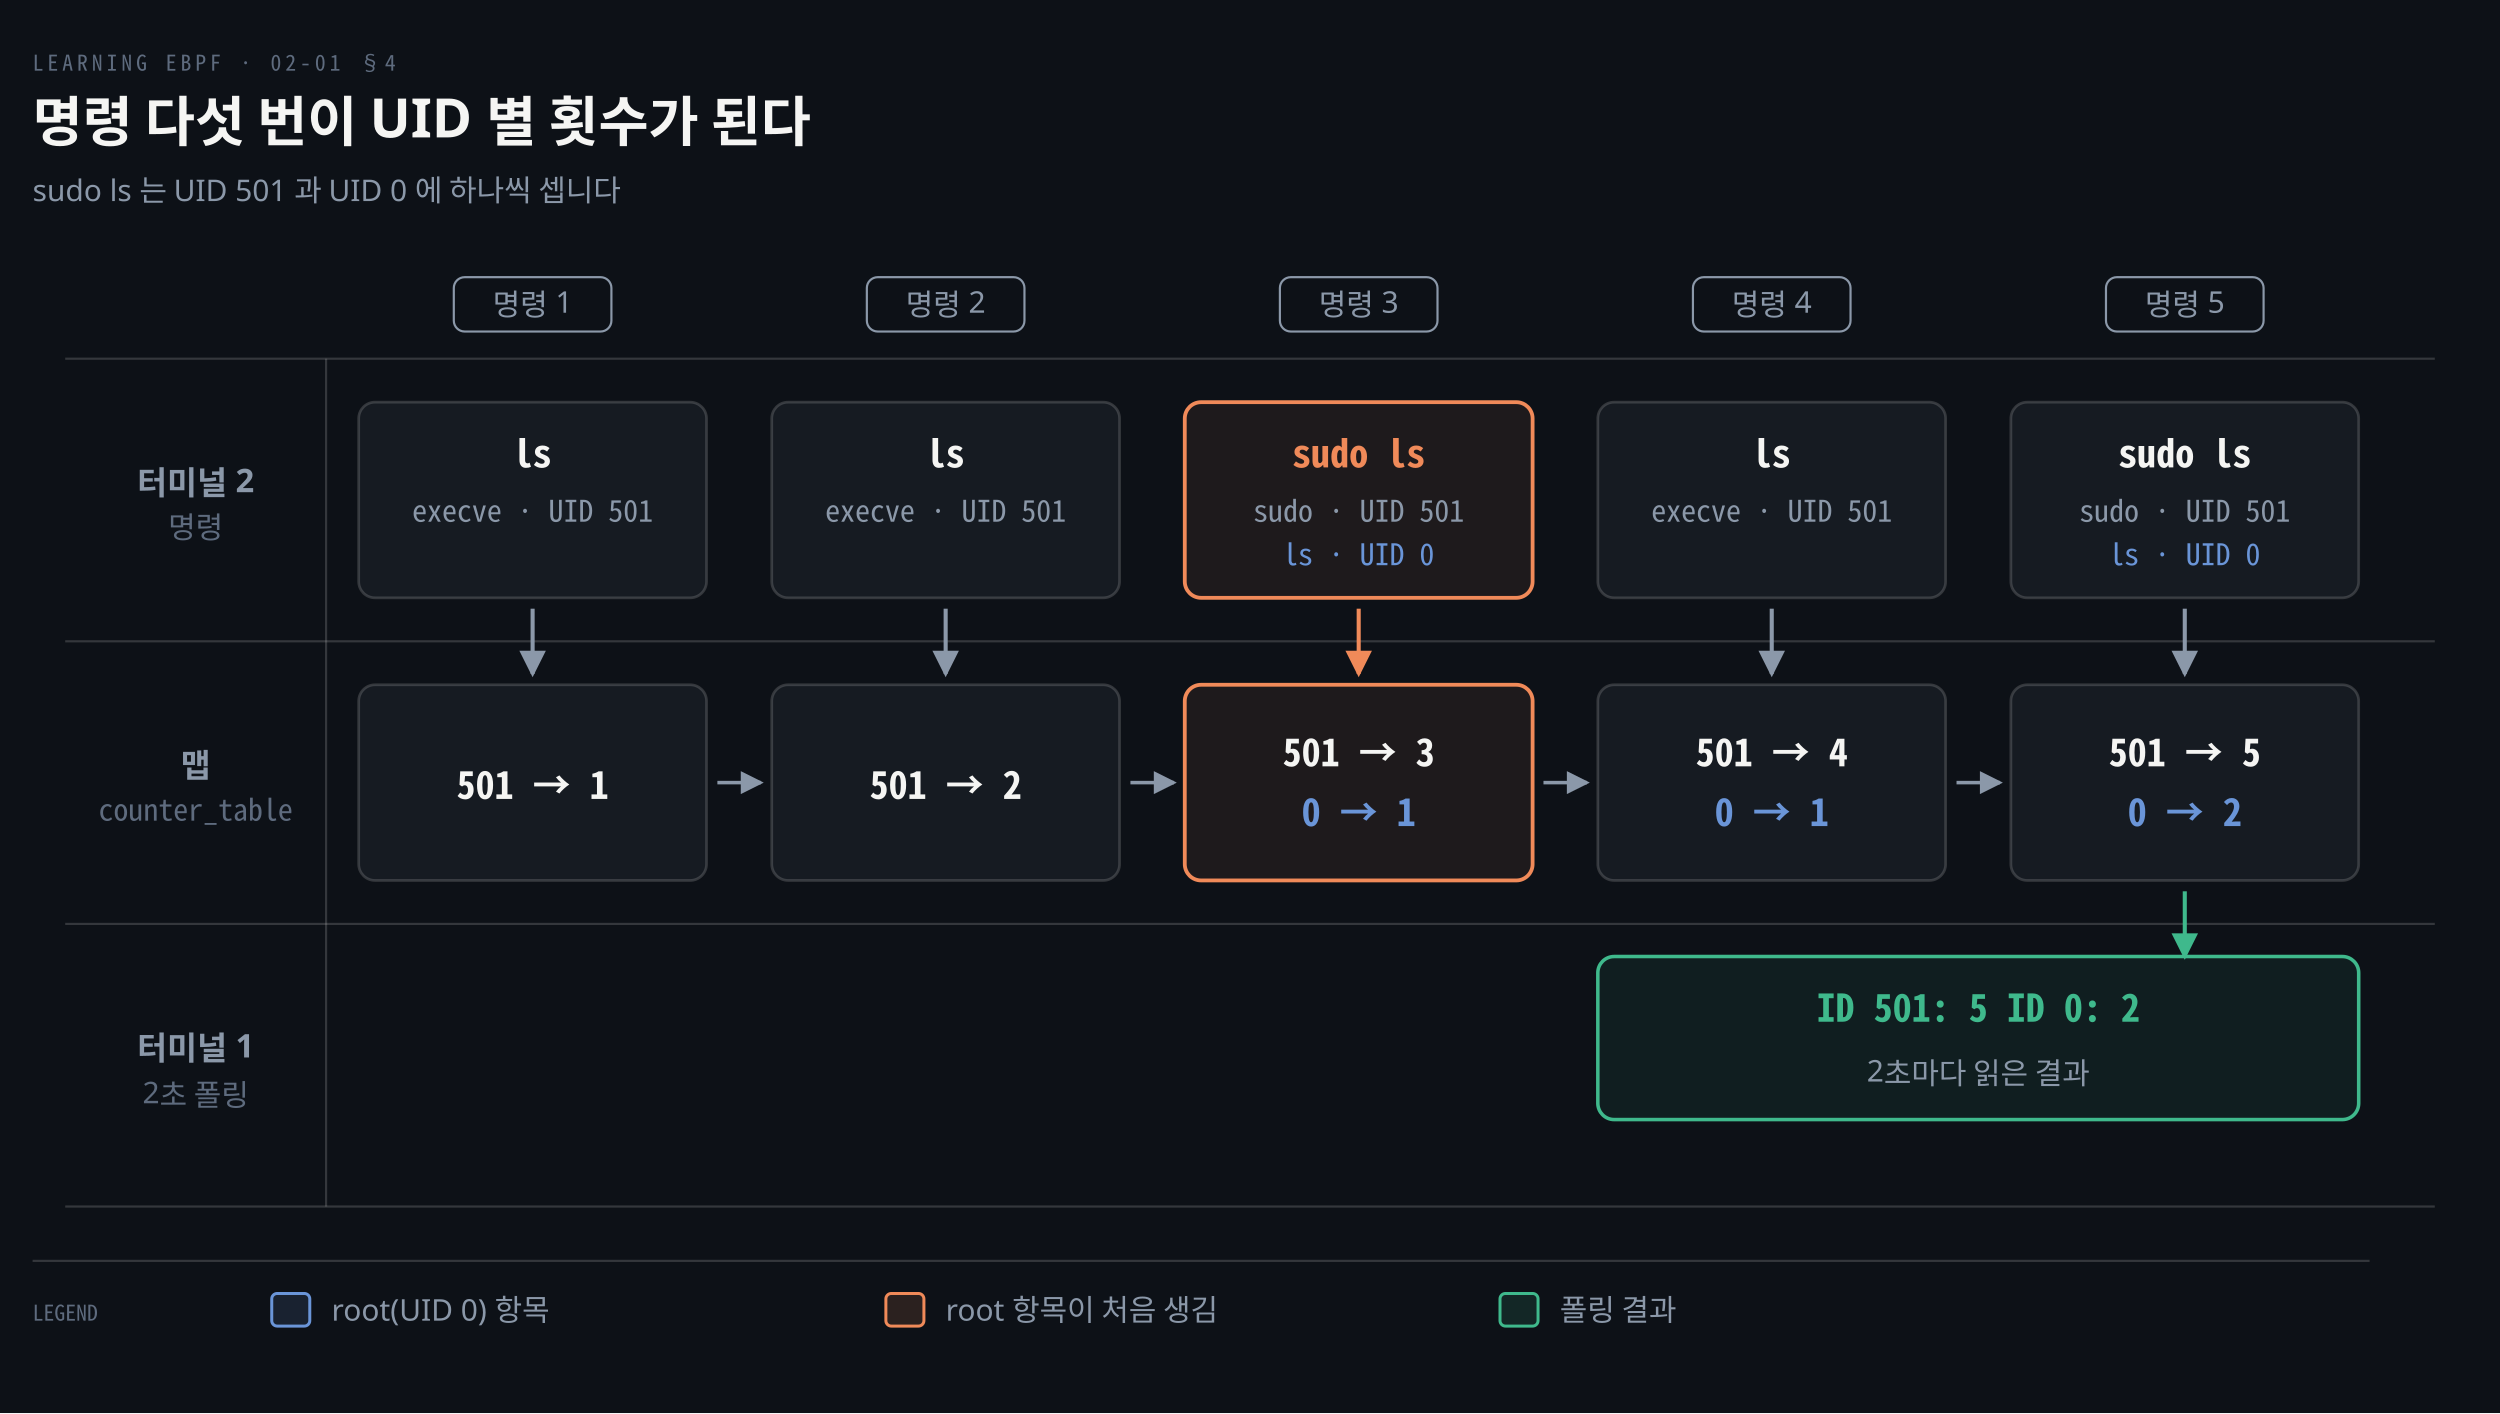
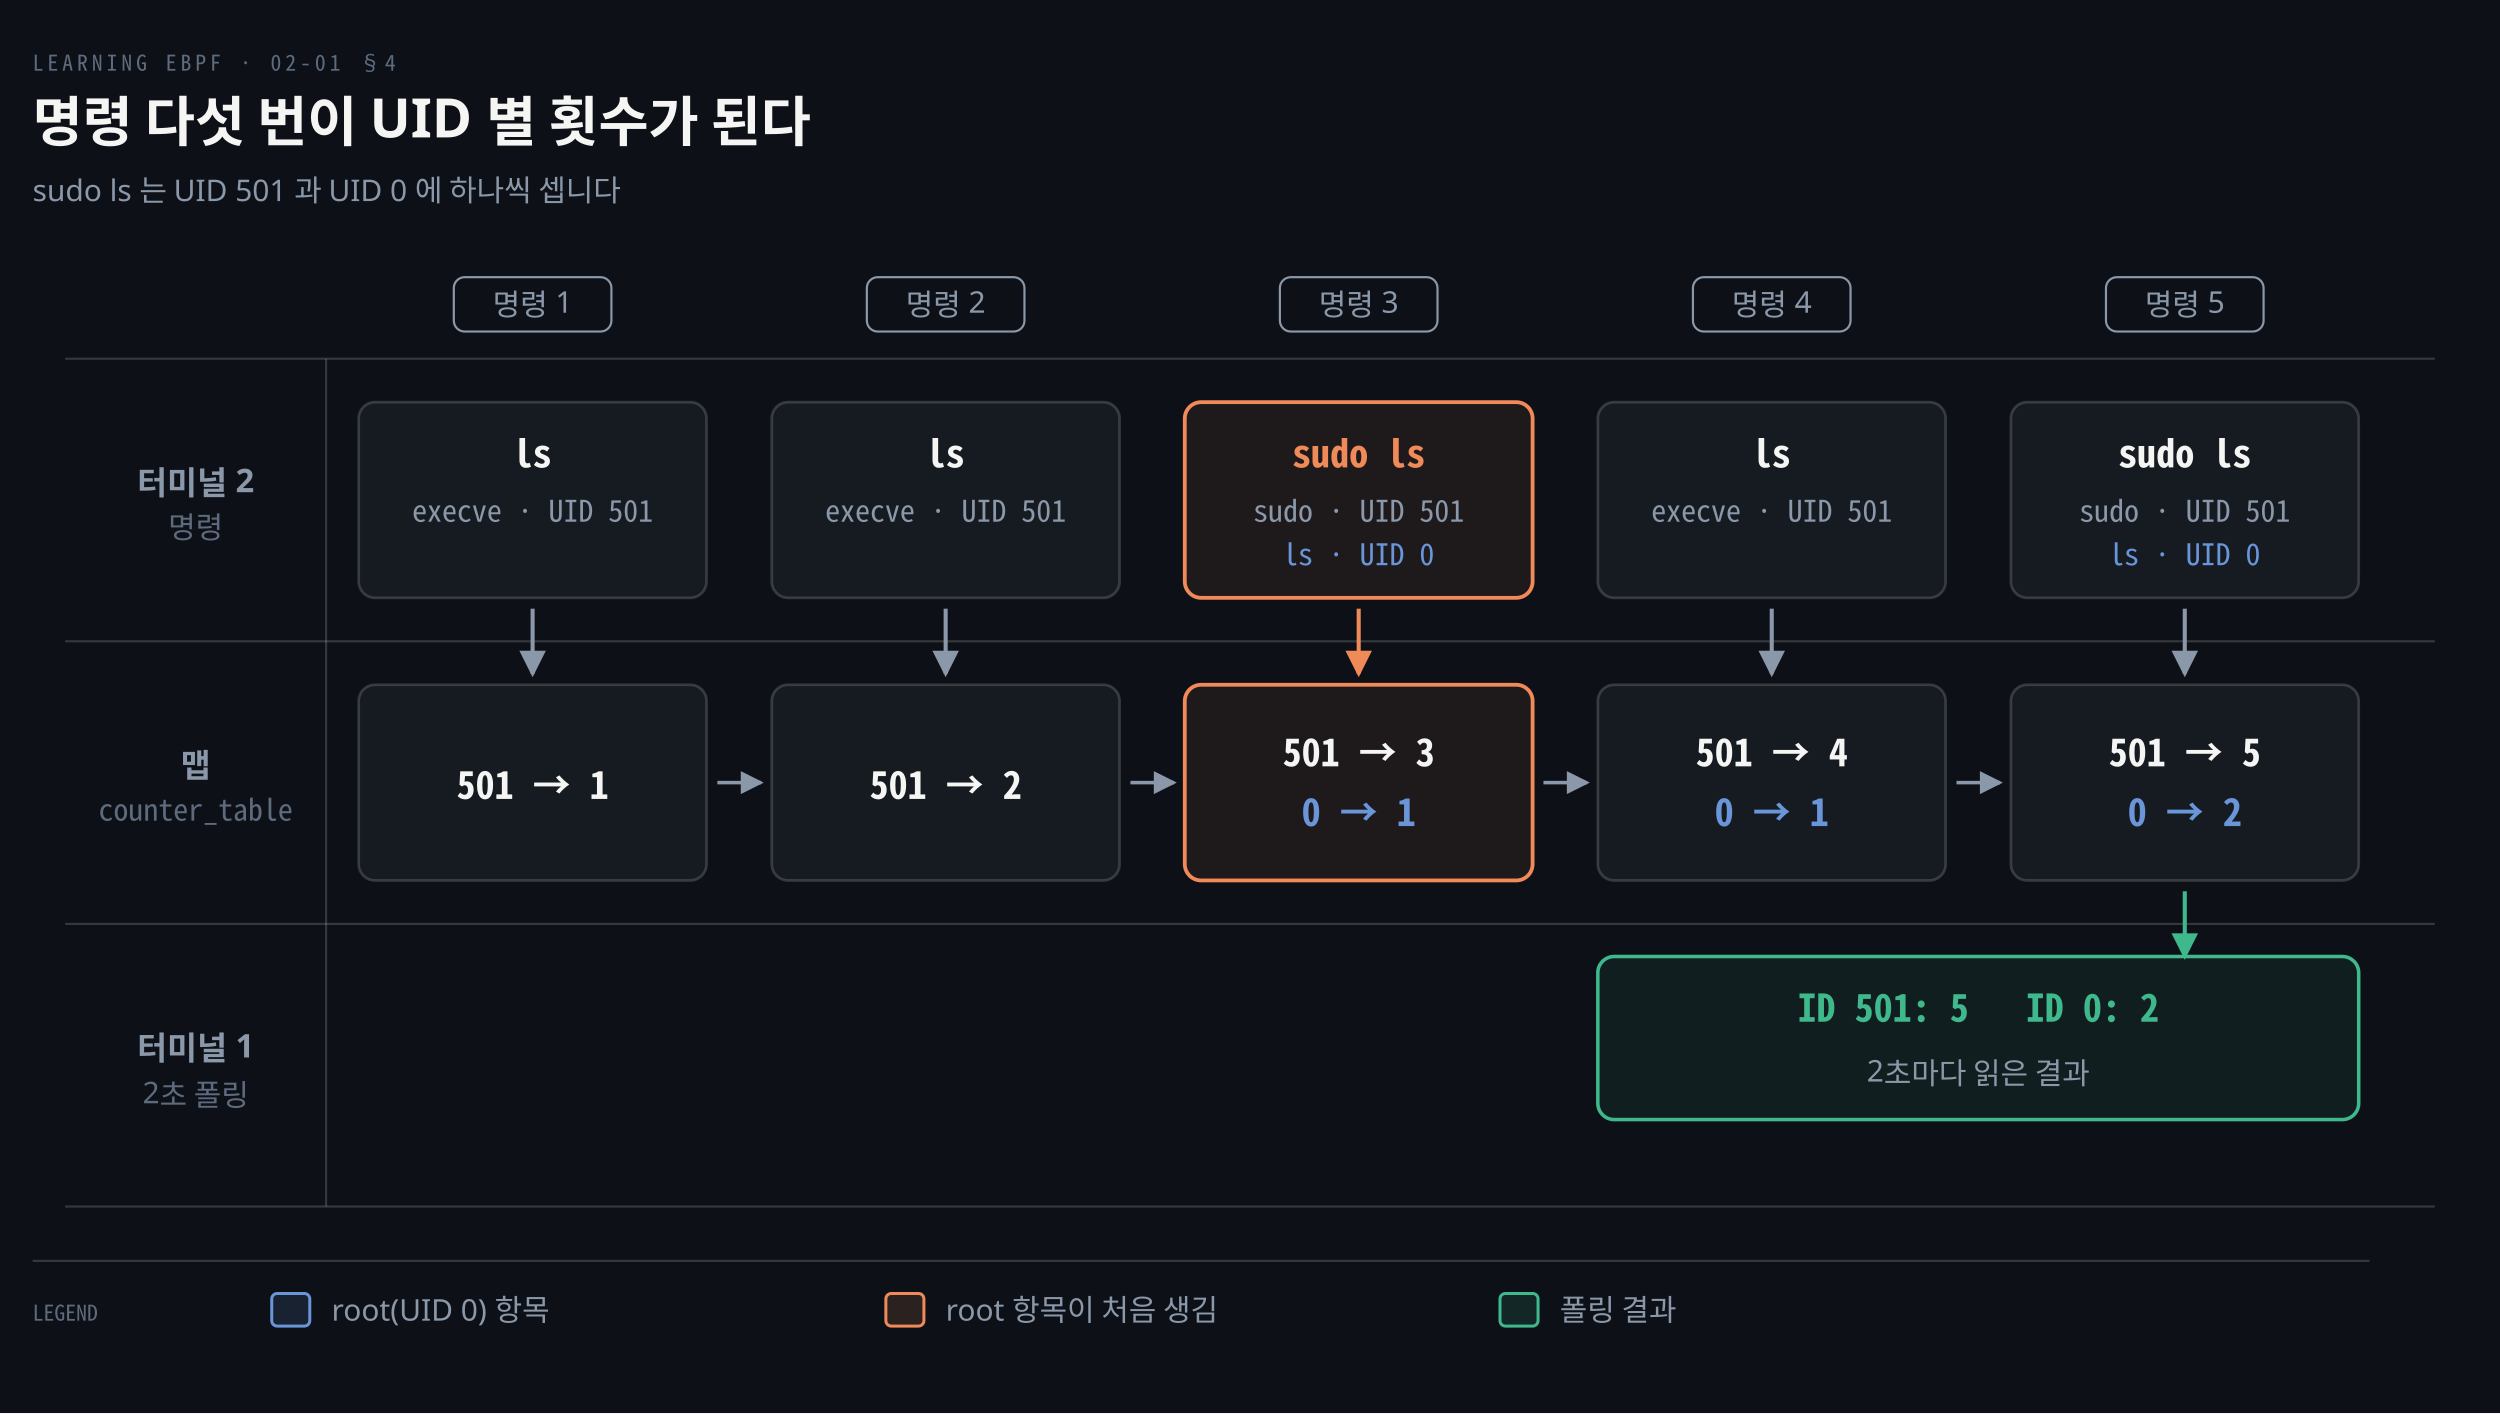
<svg xmlns="http://www.w3.org/2000/svg" viewBox="0 0 920 520" width="100%" role="img" aria-labelledby="dt dd">
  <defs>
    <marker id="ar" viewBox="0 0 8 8" refX="7" refY="4" markerWidth="6.5" markerHeight="6.5" orient="auto">
      <path d="M0 0 L8 4 L0 8 z" fill="#8B98A9" />
    </marker>
    <marker id="ok" viewBox="0 0 8 8" refX="7" refY="4" markerWidth="6.5" markerHeight="6.5" orient="auto">
      <path d="M0 0 L8 4 L0 8 z" fill="#3FB98C" />
    </marker>
    <marker id="warn" viewBox="0 0 8 8" refX="7" refY="4" markerWidth="6.5" markerHeight="6.5" orient="auto">
      <path d="M0 0 L8 4 L0 8 z" fill="#E3B341" />
    </marker>
    <marker id="bad" viewBox="0 0 8 8" refX="7" refY="4" markerWidth="6.5" markerHeight="6.5" orient="auto">
      <path d="M0 0 L8 4 L0 8 z" fill="#F0616D" />
    </marker>
    <marker id="info" viewBox="0 0 8 8" refX="7" refY="4" markerWidth="6.5" markerHeight="6.5" orient="auto">
      <path d="M0 0 L8 4 L0 8 z" fill="#6A95D8" />
    </marker>
    <marker id="acc" viewBox="0 0 8 8" refX="7" refY="4" markerWidth="6.5" markerHeight="6.5" orient="auto">
      <path d="M0 0 L8 4 L0 8 z" fill="#F08A59" />
    </marker>
    <marker id="soft" viewBox="0 0 8 8" refX="7" refY="4" markerWidth="6.5" markerHeight="6.5" orient="auto">
      <path d="M0 0 L8 4 L0 8 z" fill="#5E6B7E" />
    </marker>
  </defs>
  <rect width="920" height="520" fill="#0D1117" />
  <text x="12" y="26" font-family="'Geist Mono','Noto Sans Mono CJK KR',monospace" font-size="8" letter-spacing="0.18em" fill="#5E6B7E">LEARNING EBPF · 02-01 §4</text>
  <text x="12" y="52" font-family="'Geist','Apple SD Gothic Neo','Noto Sans KR','Malgun Gothic',sans-serif" font-size="20" font-weight="600" fill="#F5F5F3">명령 다섯 번이 UID 별 횟수가 된다</text>
  <text x="12" y="74" font-family="'Geist','Apple SD Gothic Neo','Noto Sans KR','Malgun Gothic',sans-serif" font-size="11" fill="#8B98A9">sudo ls 는 UID 501 과 UID 0 에 하나씩 셉니다</text>
  <line x1="24" y1="132" x2="896" y2="132" stroke="rgba(191,192,192,0.22)" stroke-width="0.8" />
  <text x="72.0" y="182.0" text-anchor="middle" font-family="'Geist','Apple SD Gothic Neo','Noto Sans KR','Malgun Gothic',sans-serif" font-size="12" font-weight="600" fill="#8B98A9">터미널 2</text>
  <text x="72.0" y="198.0" text-anchor="middle" font-family="'Geist','Apple SD Gothic Neo','Noto Sans KR','Malgun Gothic',sans-serif" font-size="11" font-weight="400" fill="#5E6B7E">명령</text>
  <line x1="24" y1="236" x2="896" y2="236" stroke="rgba(191,192,192,0.22)" stroke-width="0.8" />
  <text x="72.0" y="286.0" text-anchor="middle" font-family="'Geist','Apple SD Gothic Neo','Noto Sans KR','Malgun Gothic',sans-serif" font-size="12" font-weight="600" fill="#8B98A9">맵</text>
  <text x="72.0" y="302.0" text-anchor="middle" font-family="'Geist Mono','Noto Sans Mono CJK KR',monospace" font-size="11" font-weight="400" fill="#5E6B7E">counter_table</text>
  <line x1="24" y1="340" x2="896" y2="340" stroke="rgba(191,192,192,0.22)" stroke-width="0.8" />
  <text x="72.0" y="390.0" text-anchor="middle" font-family="'Geist','Apple SD Gothic Neo','Noto Sans KR','Malgun Gothic',sans-serif" font-size="12" font-weight="600" fill="#8B98A9">터미널 1</text>
  <text x="72.0" y="406.0" text-anchor="middle" font-family="'Geist','Apple SD Gothic Neo','Noto Sans KR','Malgun Gothic',sans-serif" font-size="11" font-weight="400" fill="#5E6B7E">2초 폴링</text>
  <line x1="24" y1="444" x2="896" y2="444" stroke="rgba(191,192,192,0.22)" stroke-width="0.8" />
  <line x1="120" y1="132" x2="120" y2="444" stroke="rgba(191,192,192,0.22)" stroke-width="0.8" />
  <rect x="167.0" y="102" width="58.0" height="20" rx="4" fill="#0D1117" stroke="#8B98A9" stroke-width="0.8" />
  <text x="196.0" y="116" text-anchor="middle" font-family="'Geist','Apple SD Gothic Neo','Noto Sans KR','Malgun Gothic',sans-serif" font-size="11" font-weight="400" fill="#8B98A9">명령 1</text>
  <rect x="319.0" y="102" width="58.0" height="20" rx="4" fill="#0D1117" stroke="#8B98A9" stroke-width="0.8" />
  <text x="348.0" y="116" text-anchor="middle" font-family="'Geist','Apple SD Gothic Neo','Noto Sans KR','Malgun Gothic',sans-serif" font-size="11" font-weight="400" fill="#8B98A9">명령 2</text>
  <rect x="471.0" y="102" width="58.0" height="20" rx="4" fill="#0D1117" stroke="#8B98A9" stroke-width="0.8" />
  <text x="500.0" y="116" text-anchor="middle" font-family="'Geist','Apple SD Gothic Neo','Noto Sans KR','Malgun Gothic',sans-serif" font-size="11" font-weight="400" fill="#8B98A9">명령 3</text>
  <rect x="623.0" y="102" width="58.0" height="20" rx="4" fill="#0D1117" stroke="#8B98A9" stroke-width="0.8" />
  <text x="652.0" y="116" text-anchor="middle" font-family="'Geist','Apple SD Gothic Neo','Noto Sans KR','Malgun Gothic',sans-serif" font-size="11" font-weight="400" fill="#8B98A9">명령 4</text>
  <rect x="775.0" y="102" width="58.0" height="20" rx="4" fill="#0D1117" stroke="#8B98A9" stroke-width="0.8" />
  <text x="804.0" y="116" text-anchor="middle" font-family="'Geist','Apple SD Gothic Neo','Noto Sans KR','Malgun Gothic',sans-serif" font-size="11" font-weight="400" fill="#8B98A9">명령 5</text>
  <path d="M 196.0 224 L 196.0 248" fill="none" stroke="#8B98A9" stroke-width="1.5" marker-end="url(#ar)" />
  <path d="M 348.0 224 L 348.0 248" fill="none" stroke="#8B98A9" stroke-width="1.5" marker-end="url(#ar)" />
  <path d="M 500.0 224 L 500.0 248" fill="none" stroke="#F08A59" stroke-width="1.5" marker-end="url(#acc)" />
  <path d="M 652.0 224 L 652.0 248" fill="none" stroke="#8B98A9" stroke-width="1.5" marker-end="url(#ar)" />
  <path d="M 804.0 224 L 804.0 248" fill="none" stroke="#8B98A9" stroke-width="1.5" marker-end="url(#ar)" />
  <path d="M 264.0 288.0 L 280.0 288.0" fill="none" stroke="#8B98A9" stroke-width="1.3" marker-end="url(#ar)" />
  <path d="M 416.0 288.0 L 432.0 288.0" fill="none" stroke="#8B98A9" stroke-width="1.3" marker-end="url(#ar)" />
  <path d="M 568.0 288.0 L 584.0 288.0" fill="none" stroke="#8B98A9" stroke-width="1.3" marker-end="url(#ar)" />
  <path d="M 720.0 288.0 L 736.0 288.0" fill="none" stroke="#8B98A9" stroke-width="1.3" marker-end="url(#ar)" />
  <path d="M 804.0 328 L 804.0 352" fill="none" stroke="#3FB98C" stroke-width="1.5" marker-end="url(#ok)" />
  <rect x="132.0" y="148" width="128" height="72" rx="6" fill="#161B22" stroke="rgba(191,192,192,0.22)" stroke-width="1.0" />
  <text x="196.0" y="172" text-anchor="middle" font-family="'Geist Mono','Noto Sans Mono CJK KR',monospace" font-size="14" font-weight="600" fill="#F5F5F3">ls</text>
  <text x="196.0" y="192" text-anchor="middle" font-family="'Geist Mono','Noto Sans Mono CJK KR',monospace" font-size="11" font-weight="400" fill="#8B98A9">execve · UID 501</text>
  <rect x="284.0" y="148" width="128" height="72" rx="6" fill="#161B22" stroke="rgba(191,192,192,0.22)" stroke-width="1.0" />
  <text x="348.0" y="172" text-anchor="middle" font-family="'Geist Mono','Noto Sans Mono CJK KR',monospace" font-size="14" font-weight="600" fill="#F5F5F3">ls</text>
  <text x="348.0" y="192" text-anchor="middle" font-family="'Geist Mono','Noto Sans Mono CJK KR',monospace" font-size="11" font-weight="400" fill="#8B98A9">execve · UID 501</text>
  <rect x="436.0" y="148" width="128" height="72" rx="6" fill="#F08A5914" stroke="#F08A59" stroke-width="1.4" />
  <text x="500.0" y="172" text-anchor="middle" font-family="'Geist Mono','Noto Sans Mono CJK KR',monospace" font-size="14" font-weight="600" fill="#F08A59">sudo ls</text>
  <text x="500.0" y="192" text-anchor="middle" font-family="'Geist Mono','Noto Sans Mono CJK KR',monospace" font-size="11" font-weight="400" fill="#8B98A9">sudo · UID 501</text>
  <text x="500.0" y="208" text-anchor="middle" font-family="'Geist Mono','Noto Sans Mono CJK KR',monospace" font-size="11" font-weight="400" fill="#6A95D8">ls · UID 0</text>
  <rect x="588.0" y="148" width="128" height="72" rx="6" fill="#161B22" stroke="rgba(191,192,192,0.22)" stroke-width="1.0" />
  <text x="652.0" y="172" text-anchor="middle" font-family="'Geist Mono','Noto Sans Mono CJK KR',monospace" font-size="14" font-weight="600" fill="#F5F5F3">ls</text>
  <text x="652.0" y="192" text-anchor="middle" font-family="'Geist Mono','Noto Sans Mono CJK KR',monospace" font-size="11" font-weight="400" fill="#8B98A9">execve · UID 501</text>
  <rect x="740.0" y="148" width="128" height="72" rx="6" fill="#161B22" stroke="rgba(191,192,192,0.22)" stroke-width="1.0" />
  <text x="804.0" y="172" text-anchor="middle" font-family="'Geist Mono','Noto Sans Mono CJK KR',monospace" font-size="14" font-weight="600" fill="#F5F5F3">sudo ls</text>
  <text x="804.0" y="192" text-anchor="middle" font-family="'Geist Mono','Noto Sans Mono CJK KR',monospace" font-size="11" font-weight="400" fill="#8B98A9">sudo · UID 501</text>
  <text x="804.0" y="208" text-anchor="middle" font-family="'Geist Mono','Noto Sans Mono CJK KR',monospace" font-size="11" font-weight="400" fill="#6A95D8">ls · UID 0</text>
  <rect x="132.0" y="252" width="128" height="72" rx="6" fill="#161B22" stroke="rgba(191,192,192,0.22)" stroke-width="1.0" />
  <text x="196.0" y="294" text-anchor="middle" font-family="'Geist Mono','Noto Sans Mono CJK KR',monospace" font-size="14" font-weight="600" fill="#F5F5F3">501 → 1</text>
  <rect x="284.0" y="252" width="128" height="72" rx="6" fill="#161B22" stroke="rgba(191,192,192,0.22)" stroke-width="1.0" />
  <text x="348.0" y="294" text-anchor="middle" font-family="'Geist Mono','Noto Sans Mono CJK KR',monospace" font-size="14" font-weight="600" fill="#F5F5F3">501 → 2</text>
  <rect x="436.0" y="252" width="128" height="72" rx="6" fill="#F08A5914" stroke="#F08A59" stroke-width="1.4" />
  <text x="500.0" y="282" text-anchor="middle" font-family="'Geist Mono','Noto Sans Mono CJK KR',monospace" font-size="14" font-weight="600" fill="#F5F5F3">501 → 3</text>
  <text x="500.0" y="304" text-anchor="middle" font-family="'Geist Mono','Noto Sans Mono CJK KR',monospace" font-size="14" font-weight="600" fill="#6A95D8">0 → 1</text>
  <rect x="588.0" y="252" width="128" height="72" rx="6" fill="#161B22" stroke="rgba(191,192,192,0.22)" stroke-width="1.0" />
  <text x="652.0" y="282" text-anchor="middle" font-family="'Geist Mono','Noto Sans Mono CJK KR',monospace" font-size="14" font-weight="600" fill="#F5F5F3">501 → 4</text>
  <text x="652.0" y="304" text-anchor="middle" font-family="'Geist Mono','Noto Sans Mono CJK KR',monospace" font-size="14" font-weight="600" fill="#6A95D8">0 → 1</text>
  <rect x="740.0" y="252" width="128" height="72" rx="6" fill="#161B22" stroke="rgba(191,192,192,0.22)" stroke-width="1.0" />
  <text x="804.0" y="282" text-anchor="middle" font-family="'Geist Mono','Noto Sans Mono CJK KR',monospace" font-size="14" font-weight="600" fill="#F5F5F3">501 → 5</text>
  <text x="804.0" y="304" text-anchor="middle" font-family="'Geist Mono','Noto Sans Mono CJK KR',monospace" font-size="14" font-weight="600" fill="#6A95D8">0 → 2</text>
  <rect x="588.0" y="352" width="280.0" height="60" rx="6" fill="#3FB98C14" stroke="#3FB98C" stroke-width="1.3" />
-   <text x="728.0" y="376" text-anchor="middle" font-family="'Geist Mono','Noto Sans Mono CJK KR',monospace" font-size="14" font-weight="600" fill="#3FB98C">ID 501: 5   ID 0: 2</text>
+   <text x="728.0" y="376" text-anchor="middle" font-family="'Geist Mono','Noto Sans Mono CJK KR',monospace" font-size="14" font-weight="600" fill="#3FB98C">ID 501: 5   ID 0: 2</text>
  <text x="728.0" y="398" text-anchor="middle" font-family="'Geist','Apple SD Gothic Neo','Noto Sans KR','Malgun Gothic',sans-serif" font-size="11" font-weight="400" fill="#8B98A9">2초마다 읽은 결과</text>
  <line x1="12" y1="464" x2="872" y2="464" stroke="rgba(191,192,192,0.22)" stroke-width="0.8" />
  <text x="12" y="486" text-anchor="start" font-family="'Geist Mono','Noto Sans Mono CJK KR',monospace" font-size="8" font-weight="400" fill="#5E6B7E">LEGEND</text>
  <rect x="100" y="476" width="14" height="12" rx="2" fill="#6A95D822" stroke="#6A95D8" stroke-width="1.1" />
  <text x="122" y="486" text-anchor="start" font-family="'Geist','Apple SD Gothic Neo','Noto Sans KR','Malgun Gothic',sans-serif" font-size="11" font-weight="400" fill="#8B98A9">root(UID 0) 항목</text>
  <rect x="326" y="476" width="14" height="12" rx="2" fill="#F08A5922" stroke="#F08A59" stroke-width="1.1" />
  <text x="348" y="486" text-anchor="start" font-family="'Geist','Apple SD Gothic Neo','Noto Sans KR','Malgun Gothic',sans-serif" font-size="11" font-weight="400" fill="#8B98A9">root 항목이 처음 생김</text>
  <rect x="552" y="476" width="14" height="12" rx="2" fill="#3FB98C22" stroke="#3FB98C" stroke-width="1.1" />
  <text x="574" y="486" text-anchor="start" font-family="'Geist','Apple SD Gothic Neo','Noto Sans KR','Malgun Gothic',sans-serif" font-size="11" font-weight="400" fill="#8B98A9">폴링 결과</text>
</svg>
